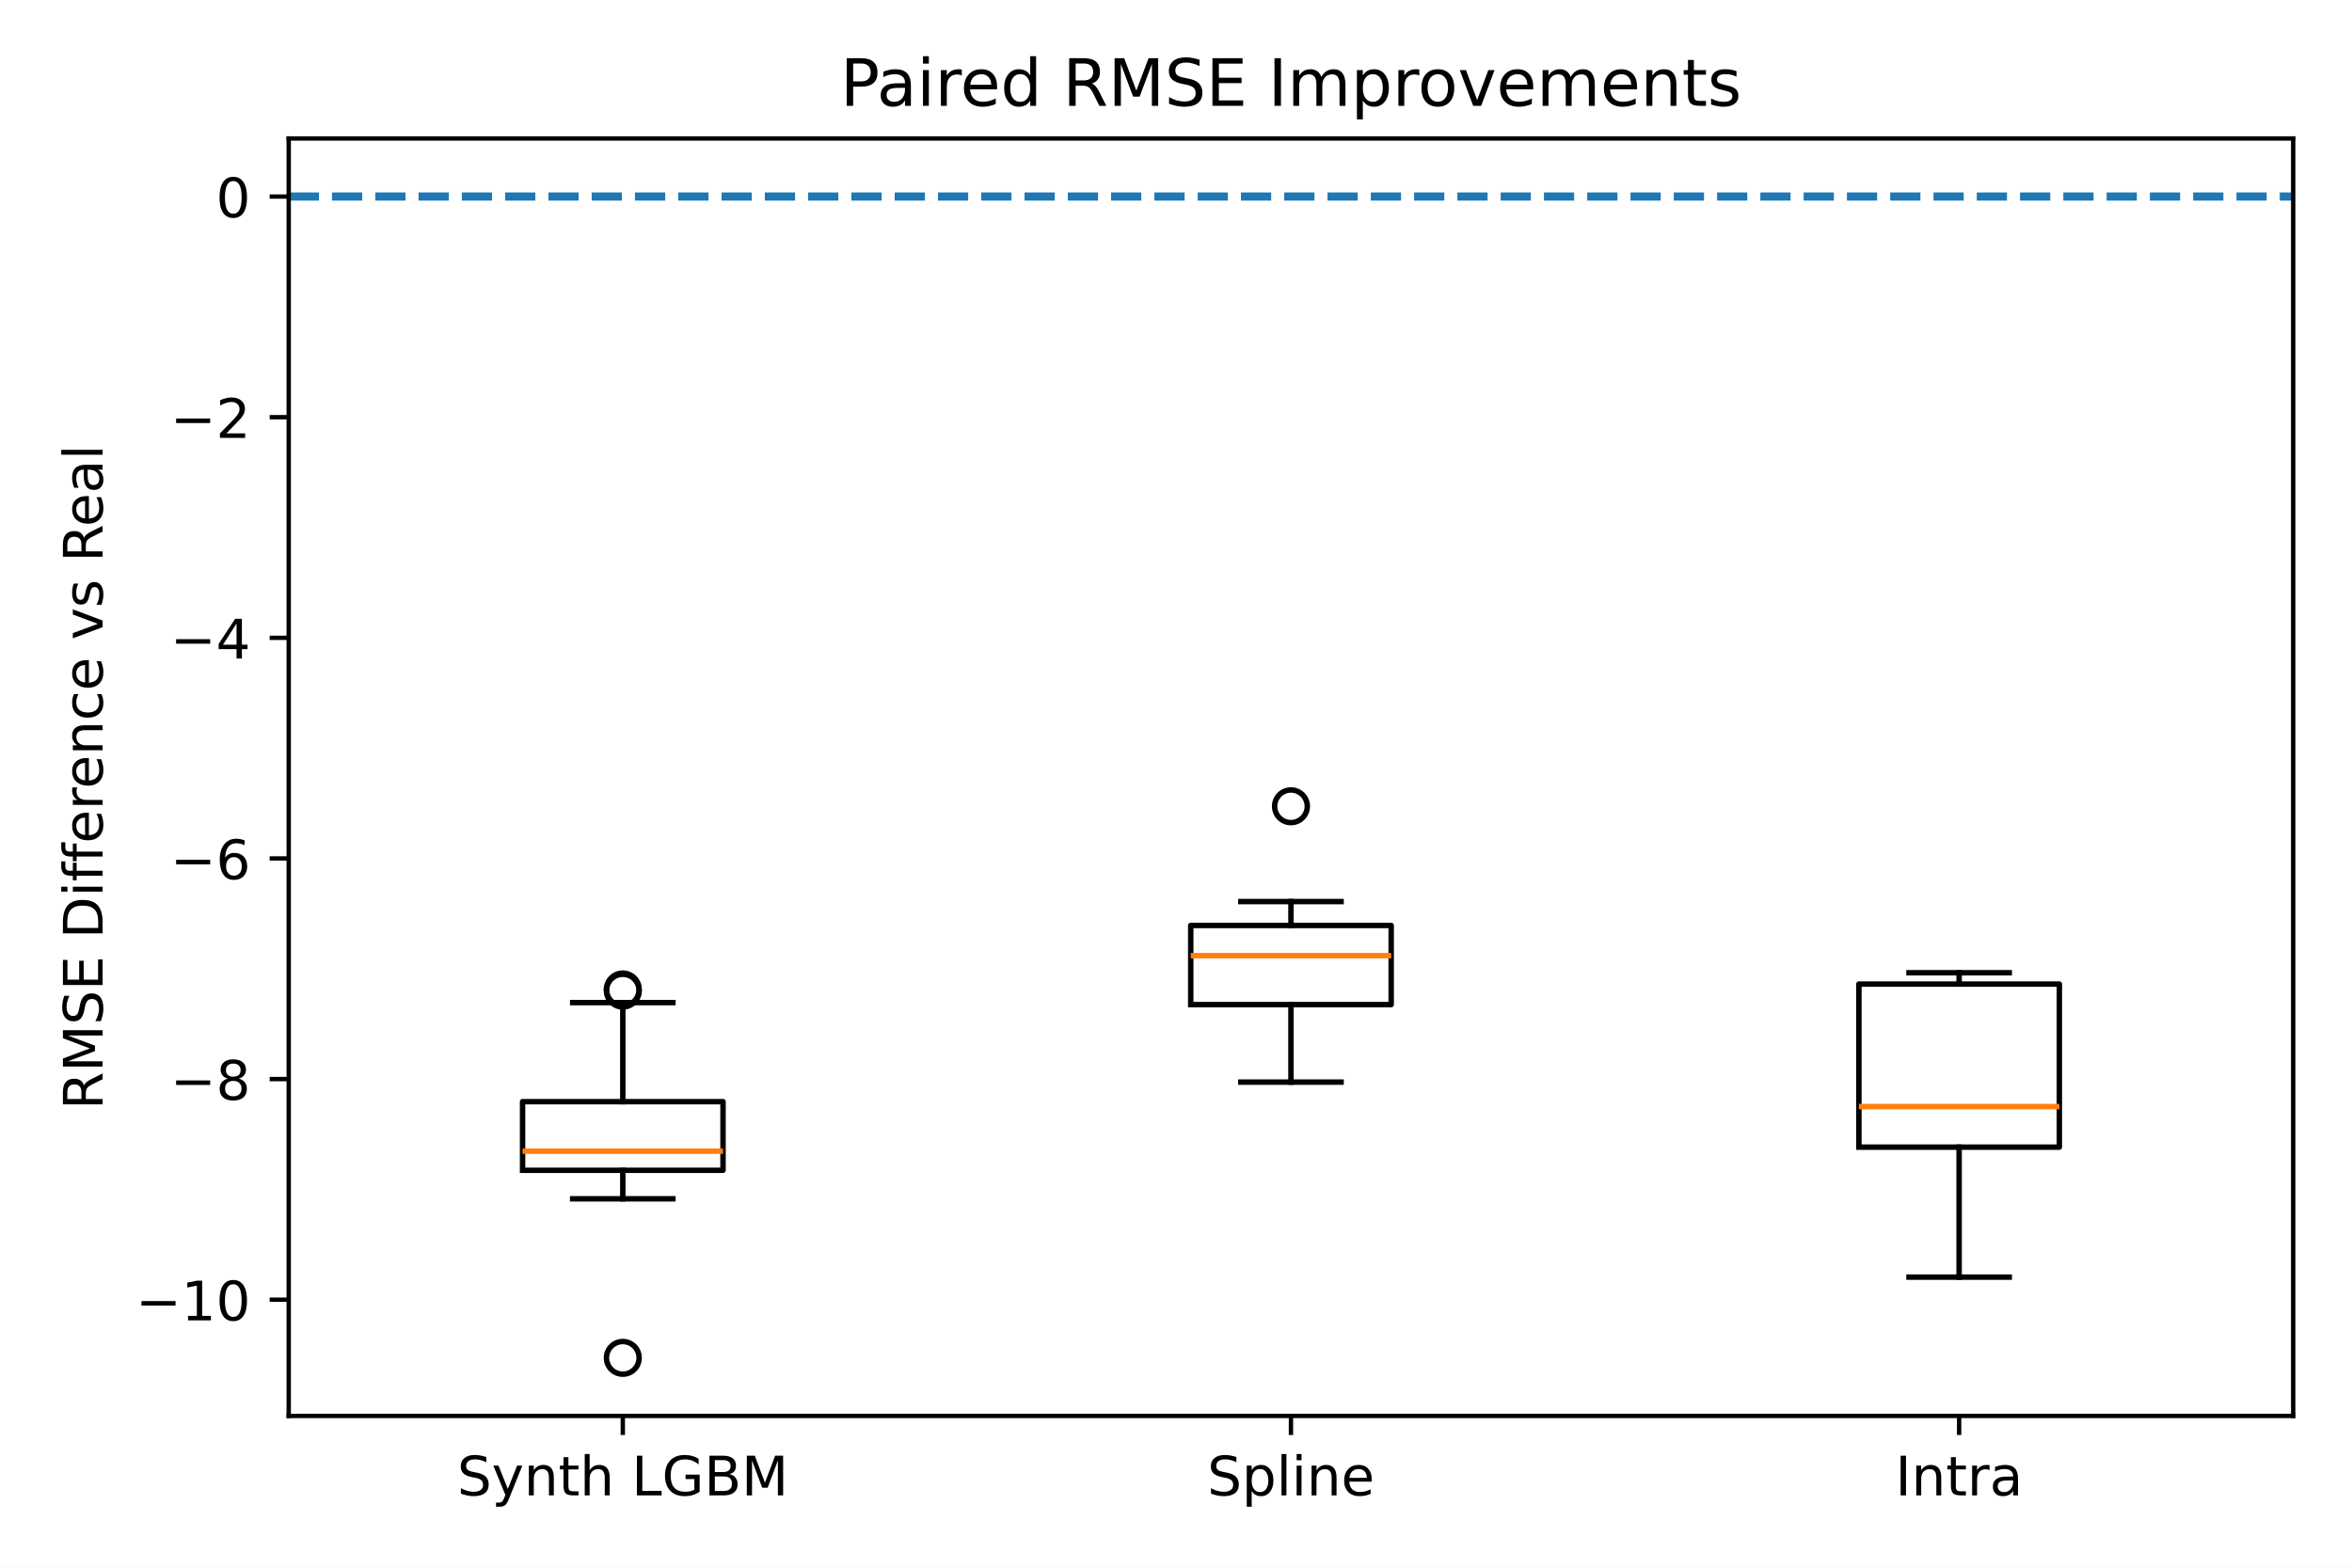
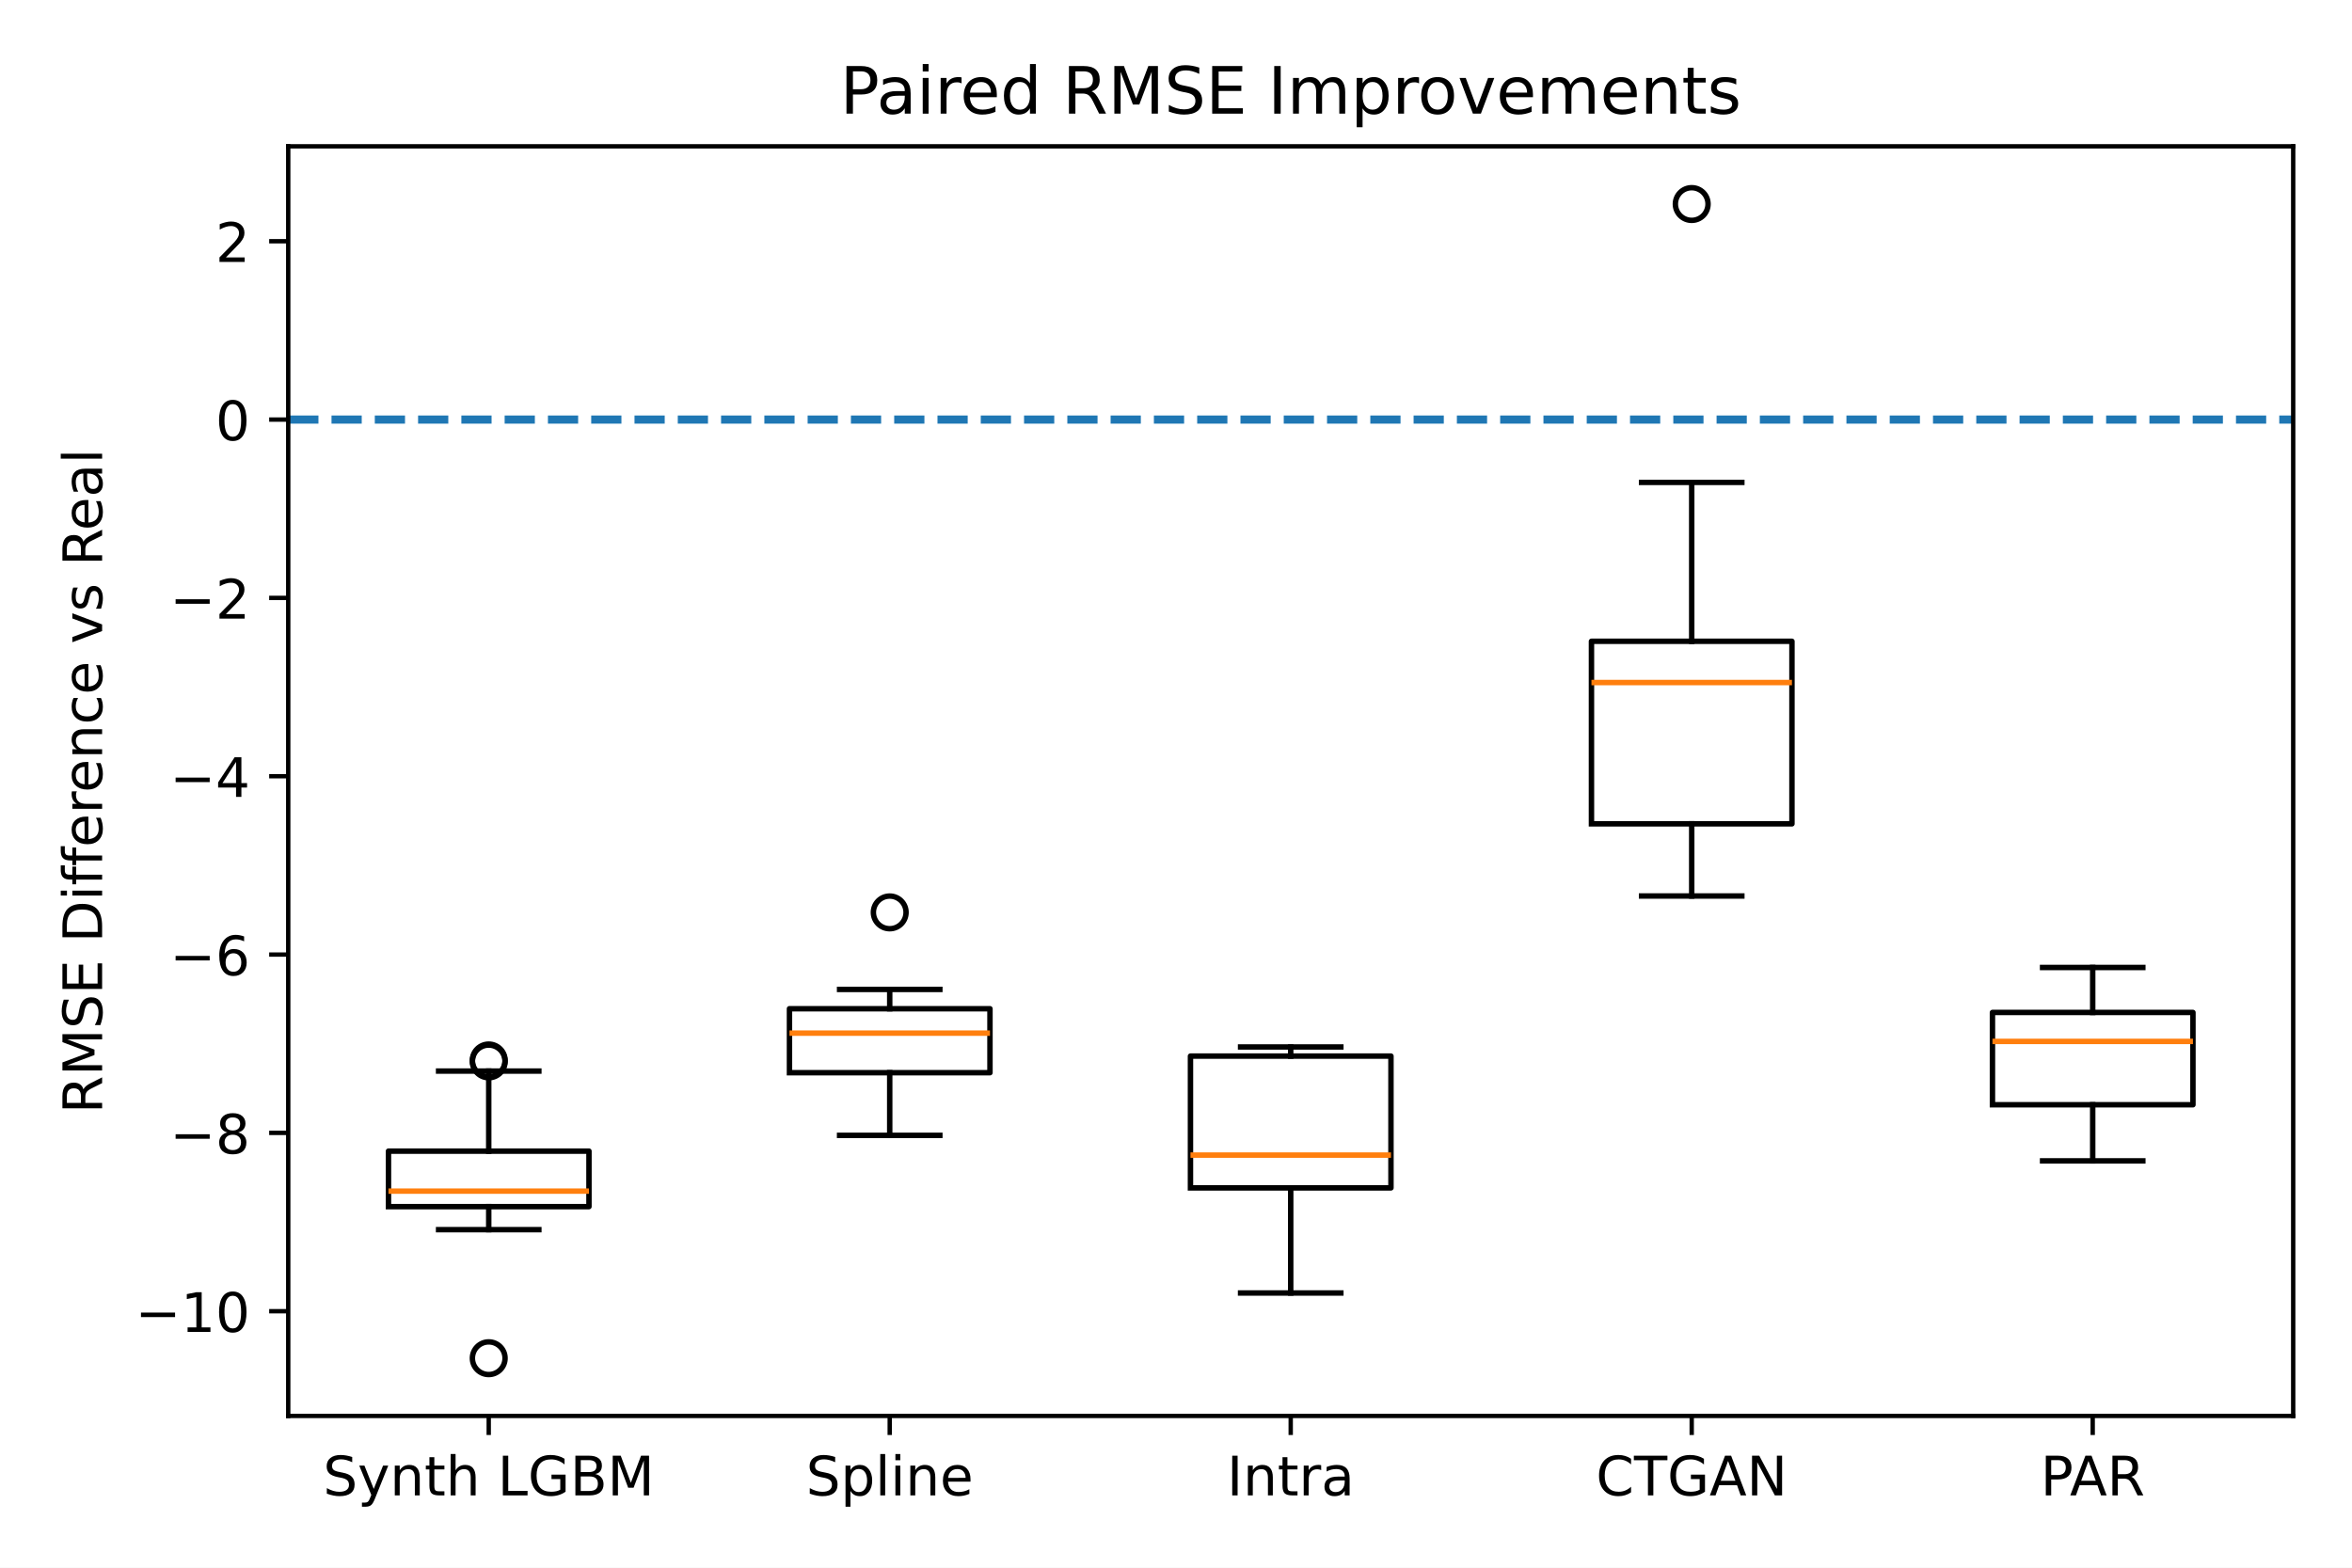
<svg xmlns="http://www.w3.org/2000/svg" xmlns:xlink="http://www.w3.org/1999/xlink" width="432pt" height="288pt" viewBox="0 0 432 288" version="1.1">
  <defs>
    <style type="text/css">*{stroke-linejoin: round; stroke-linecap: butt}</style>
  </defs>
  <g id="figure_1">
    <g id="patch_1">
      <path d="M 0 288  L 432 288  L 432 0  L 0 0  z " style="fill: #ffffff" />
    </g>
    <g id="axes_1">
      <g id="patch_2">
-         <path d="M 53.03 260.12  L 421.2 260.12  L 421.2 25.44  L 53.03 25.44  z " style="fill: #ffffff" />
+         <path d="M 52.94 260.12  L 421.2 260.12  L 421.2 26.88  L 52.94 26.88  z " style="fill: #ffffff" />
      </g>
      <g id="matplotlib.axis_1">
        <g id="xtick_1">
          <g id="line2d_1">
            <defs>
-               <path id="m2f22df4b5d" d="M 0 0  L 0 3.5  " style="stroke: #000000; stroke-width: 0.8" />
+               <path id="m3f3f4efbe4" d="M 0 0  L 0 3.5  " style="stroke: #000000; stroke-width: 0.8" />
            </defs>
            <g>
-               <use xlink:href="#m2f22df4b5d" x="114.392" y="260.12" style="stroke: #000000; stroke-width: 0.8" />
+               <use xlink:href="#m3f3f4efbe4" x="89.766" y="260.12" style="stroke: #000000; stroke-width: 0.8" />
            </g>
          </g>
          <g id="text_1">
-             <g transform="translate(83.96667 274.7184) scale(0.1 -0.1)">
+             <g transform="translate(59.341 274.7184) scale(0.1 -0.1)">
              <defs>
                <path id="DejaVuSans-53" d="M 3425 4513  L 3425 3897  Q 3066 4069 2747 4153  Q 2428 4238 2131 4238  Q 1616 4238 1336 4038  Q 1056 3838 1056 3469  Q 1056 3159 1242 3001  Q 1428 2844 1947 2747  L 2328 2669  Q 3034 2534 3370 2195  Q 3706 1856 3706 1288  Q 3706 609 3251 259  Q 2797 -91 1919 -91  Q 1588 -91 1214 -16  Q 841 59 441 206  L 441 856  Q 825 641 1194 531  Q 1563 422 1919 422  Q 2459 422 2753 634  Q 3047 847 3047 1241  Q 3047 1584 2836 1778  Q 2625 1972 2144 2069  L 1759 2144  Q 1053 2284 737 2584  Q 422 2884 422 3419  Q 422 4038 858 4394  Q 1294 4750 2059 4750  Q 2388 4750 2728 4690  Q 3069 4631 3425 4513  z " transform="scale(0.015625)" />
                <path id="DejaVuSans-79" d="M 2059 -325  Q 1816 -950 1584 -1140  Q 1353 -1331 966 -1331  L 506 -1331  L 506 -850  L 844 -850  Q 1081 -850 1212 -737  Q 1344 -625 1503 -206  L 1606 56  L 191 3500  L 800 3500  L 1894 763  L 2988 3500  L 3597 3500  L 2059 -325  z " transform="scale(0.015625)" />
                <path id="DejaVuSans-6e" d="M 3513 2113  L 3513 0  L 2938 0  L 2938 2094  Q 2938 2591 2744 2837  Q 2550 3084 2163 3084  Q 1697 3084 1428 2787  Q 1159 2491 1159 1978  L 1159 0  L 581 0  L 581 3500  L 1159 3500  L 1159 2956  Q 1366 3272 1645 3428  Q 1925 3584 2291 3584  Q 2894 3584 3203 3211  Q 3513 2838 3513 2113  z " transform="scale(0.015625)" />
                <path id="DejaVuSans-74" d="M 1172 4494  L 1172 3500  L 2356 3500  L 2356 3053  L 1172 3053  L 1172 1153  Q 1172 725 1289 603  Q 1406 481 1766 481  L 2356 481  L 2356 0  L 1766 0  Q 1100 0 847 248  Q 594 497 594 1153  L 594 3053  L 172 3053  L 172 3500  L 594 3500  L 594 4494  L 1172 4494  z " transform="scale(0.015625)" />
                <path id="DejaVuSans-68" d="M 3513 2113  L 3513 0  L 2938 0  L 2938 2094  Q 2938 2591 2744 2837  Q 2550 3084 2163 3084  Q 1697 3084 1428 2787  Q 1159 2491 1159 1978  L 1159 0  L 581 0  L 581 4863  L 1159 4863  L 1159 2956  Q 1366 3272 1645 3428  Q 1925 3584 2291 3584  Q 2894 3584 3203 3211  Q 3513 2838 3513 2113  z " transform="scale(0.015625)" />
                <path id="DejaVuSans-20" transform="scale(0.015625)" />
                <path id="DejaVuSans-4c" d="M 628 4666  L 1259 4666  L 1259 531  L 3531 531  L 3531 0  L 628 0  L 628 4666  z " transform="scale(0.015625)" />
                <path id="DejaVuSans-47" d="M 3809 666  L 3809 1919  L 2778 1919  L 2778 2438  L 4434 2438  L 4434 434  Q 4069 175 3628 42  Q 3188 -91 2688 -91  Q 1594 -91 976 548  Q 359 1188 359 2328  Q 359 3472 976 4111  Q 1594 4750 2688 4750  Q 3144 4750 3555 4637  Q 3966 4525 4313 4306  L 4313 3634  Q 3963 3931 3569 4081  Q 3175 4231 2741 4231  Q 1884 4231 1454 3753  Q 1025 3275 1025 2328  Q 1025 1384 1454 906  Q 1884 428 2741 428  Q 3075 428 3337 486  Q 3600 544 3809 666  z " transform="scale(0.015625)" />
                <path id="DejaVuSans-42" d="M 1259 2228  L 1259 519  L 2272 519  Q 2781 519 3026 730  Q 3272 941 3272 1375  Q 3272 1813 3026 2020  Q 2781 2228 2272 2228  L 1259 2228  z M 1259 4147  L 1259 2741  L 2194 2741  Q 2656 2741 2882 2914  Q 3109 3088 3109 3444  Q 3109 3797 2882 3972  Q 2656 4147 2194 4147  L 1259 4147  z M 628 4666  L 2241 4666  Q 2963 4666 3353 4366  Q 3744 4066 3744 3513  Q 3744 3084 3544 2831  Q 3344 2578 2956 2516  Q 3422 2416 3680 2098  Q 3938 1781 3938 1306  Q 3938 681 3513 340  Q 3088 0 2303 0  L 628 0  L 628 4666  z " transform="scale(0.015625)" />
                <path id="DejaVuSans-4d" d="M 628 4666  L 1569 4666  L 2759 1491  L 3956 4666  L 4897 4666  L 4897 0  L 4281 0  L 4281 4097  L 3078 897  L 2444 897  L 1241 4097  L 1241 0  L 628 0  L 628 4666  z " transform="scale(0.015625)" />
              </defs>
              <use xlink:href="#DejaVuSans-53" />
              <use xlink:href="#DejaVuSans-79" transform="translate(63.47656 0)" />
              <use xlink:href="#DejaVuSans-6e" transform="translate(122.6562 0)" />
              <use xlink:href="#DejaVuSans-74" transform="translate(186.0352 0)" />
              <use xlink:href="#DejaVuSans-68" transform="translate(225.2441 0)" />
              <use xlink:href="#DejaVuSans-20" transform="translate(288.623 0)" />
              <use xlink:href="#DejaVuSans-4c" transform="translate(320.4102 0)" />
              <use xlink:href="#DejaVuSans-47" transform="translate(376.123 0)" />
              <use xlink:href="#DejaVuSans-42" transform="translate(453.6133 0)" />
              <use xlink:href="#DejaVuSans-4d" transform="translate(522.2168 0)" />
            </g>
          </g>
        </g>
        <g id="xtick_2">
          <g id="line2d_2">
            <g>
-               <use xlink:href="#m2f22df4b5d" x="237.115" y="260.12" style="stroke: #000000; stroke-width: 0.8" />
+               <use xlink:href="#m3f3f4efbe4" x="163.418" y="260.12" style="stroke: #000000; stroke-width: 0.8" />
            </g>
          </g>
          <g id="text_2">
-             <g transform="translate(221.7431 274.7184) scale(0.1 -0.1)">
+             <g transform="translate(148.0461 274.7184) scale(0.1 -0.1)">
              <defs>
                <path id="DejaVuSans-70" d="M 1159 525  L 1159 -1331  L 581 -1331  L 581 3500  L 1159 3500  L 1159 2969  Q 1341 3281 1617 3432  Q 1894 3584 2278 3584  Q 2916 3584 3314 3078  Q 3713 2572 3713 1747  Q 3713 922 3314 415  Q 2916 -91 2278 -91  Q 1894 -91 1617 61  Q 1341 213 1159 525  z M 3116 1747  Q 3116 2381 2855 2742  Q 2594 3103 2138 3103  Q 1681 3103 1420 2742  Q 1159 2381 1159 1747  Q 1159 1113 1420 752  Q 1681 391 2138 391  Q 2594 391 2855 752  Q 3116 1113 3116 1747  z " transform="scale(0.015625)" />
                <path id="DejaVuSans-6c" d="M 603 4863  L 1178 4863  L 1178 0  L 603 0  L 603 4863  z " transform="scale(0.015625)" />
                <path id="DejaVuSans-69" d="M 603 3500  L 1178 3500  L 1178 0  L 603 0  L 603 3500  z M 603 4863  L 1178 4863  L 1178 4134  L 603 4134  L 603 4863  z " transform="scale(0.015625)" />
                <path id="DejaVuSans-65" d="M 3597 1894  L 3597 1613  L 953 1613  Q 991 1019 1311 708  Q 1631 397 2203 397  Q 2534 397 2845 478  Q 3156 559 3463 722  L 3463 178  Q 3153 47 2828 -22  Q 2503 -91 2169 -91  Q 1331 -91 842 396  Q 353 884 353 1716  Q 353 2575 817 3079  Q 1281 3584 2069 3584  Q 2775 3584 3186 3129  Q 3597 2675 3597 1894  z M 3022 2063  Q 3016 2534 2758 2815  Q 2500 3097 2075 3097  Q 1594 3097 1305 2825  Q 1016 2553 972 2059  L 3022 2063  z " transform="scale(0.015625)" />
              </defs>
              <use xlink:href="#DejaVuSans-53" />
              <use xlink:href="#DejaVuSans-70" transform="translate(63.47656 0)" />
              <use xlink:href="#DejaVuSans-6c" transform="translate(126.9531 0)" />
              <use xlink:href="#DejaVuSans-69" transform="translate(154.7363 0)" />
              <use xlink:href="#DejaVuSans-6e" transform="translate(182.5195 0)" />
              <use xlink:href="#DejaVuSans-65" transform="translate(245.8984 0)" />
            </g>
          </g>
        </g>
        <g id="xtick_3">
          <g id="line2d_3">
            <g>
-               <use xlink:href="#m2f22df4b5d" x="359.838" y="260.12" style="stroke: #000000; stroke-width: 0.8" />
+               <use xlink:href="#m3f3f4efbe4" x="237.07" y="260.12" style="stroke: #000000; stroke-width: 0.8" />
            </g>
          </g>
          <g id="text_3">
-             <g transform="translate(348.1149 274.7184) scale(0.1 -0.1)">
+             <g transform="translate(225.3466 274.7184) scale(0.1 -0.1)">
              <defs>
                <path id="DejaVuSans-49" d="M 628 4666  L 1259 4666  L 1259 0  L 628 0  L 628 4666  z " transform="scale(0.015625)" />
                <path id="DejaVuSans-72" d="M 2631 2963  Q 2534 3019 2420 3045  Q 2306 3072 2169 3072  Q 1681 3072 1420 2755  Q 1159 2438 1159 1844  L 1159 0  L 581 0  L 581 3500  L 1159 3500  L 1159 2956  Q 1341 3275 1631 3429  Q 1922 3584 2338 3584  Q 2397 3584 2469 3576  Q 2541 3569 2628 3553  L 2631 2963  z " transform="scale(0.015625)" />
                <path id="DejaVuSans-61" d="M 2194 1759  Q 1497 1759 1228 1600  Q 959 1441 959 1056  Q 959 750 1161 570  Q 1363 391 1709 391  Q 2188 391 2477 730  Q 2766 1069 2766 1631  L 2766 1759  L 2194 1759  z M 3341 1997  L 3341 0  L 2766 0  L 2766 531  Q 2569 213 2275 61  Q 1981 -91 1556 -91  Q 1019 -91 701 211  Q 384 513 384 1019  Q 384 1609 779 1909  Q 1175 2209 1959 2209  L 2766 2209  L 2766 2266  Q 2766 2663 2505 2880  Q 2244 3097 1772 3097  Q 1472 3097 1187 3025  Q 903 2953 641 2809  L 641 3341  Q 956 3463 1253 3523  Q 1550 3584 1831 3584  Q 2591 3584 2966 3190  Q 3341 2797 3341 1997  z " transform="scale(0.015625)" />
              </defs>
              <use xlink:href="#DejaVuSans-49" />
              <use xlink:href="#DejaVuSans-6e" transform="translate(29.49219 0)" />
              <use xlink:href="#DejaVuSans-74" transform="translate(92.87109 0)" />
              <use xlink:href="#DejaVuSans-72" transform="translate(132.0801 0)" />
              <use xlink:href="#DejaVuSans-61" transform="translate(173.1934 0)" />
            </g>
          </g>
        </g>
+         <g id="xtick_4">
+           <g id="line2d_4">
+             <g>
+               <use xlink:href="#m3f3f4efbe4" x="310.722" y="260.12" style="stroke: #000000; stroke-width: 0.8" />
+             </g>
+           </g>
+           <g id="text_4">
+             <g transform="translate(293.1415 274.7184) scale(0.1 -0.1)">
+               <defs>
+                 <path id="DejaVuSans-43" d="M 4122 4306  L 4122 3641  Q 3803 3938 3442 4084  Q 3081 4231 2675 4231  Q 1875 4231 1450 3742  Q 1025 3253 1025 2328  Q 1025 1406 1450 917  Q 1875 428 2675 428  Q 3081 428 3442 575  Q 3803 722 4122 1019  L 4122 359  Q 3791 134 3420 21  Q 3050 -91 2638 -91  Q 1578 -91 968 557  Q 359 1206 359 2328  Q 359 3453 968 4101  Q 1578 4750 2638 4750  Q 3056 4750 3426 4639  Q 3797 4528 4122 4306  z " transform="scale(0.015625)" />
+                 <path id="DejaVuSans-54" d="M -19 4666  L 3928 4666  L 3928 4134  L 2272 4134  L 2272 0  L 1638 0  L 1638 4134  L -19 4134  L -19 4666  z " transform="scale(0.015625)" />
+                 <path id="DejaVuSans-41" d="M 2188 4044  L 1331 1722  L 3047 1722  L 2188 4044  z M 1831 4666  L 2547 4666  L 4325 0  L 3669 0  L 3244 1197  L 1141 1197  L 716 0  L 50 0  L 1831 4666  z " transform="scale(0.015625)" />
+                 <path id="DejaVuSans-4e" d="M 628 4666  L 1478 4666  L 3547 763  L 3547 4666  L 4159 4666  L 4159 0  L 3309 0  L 1241 3903  L 1241 0  L 628 0  L 628 4666  z " transform="scale(0.015625)" />
+               </defs>
+               <use xlink:href="#DejaVuSans-43" />
+               <use xlink:href="#DejaVuSans-54" transform="translate(69.82422 0)" />
+               <use xlink:href="#DejaVuSans-47" transform="translate(130.9082 0)" />
+               <use xlink:href="#DejaVuSans-41" transform="translate(208.3984 0)" />
+               <use xlink:href="#DejaVuSans-4e" transform="translate(276.8066 0)" />
+             </g>
+           </g>
+         </g>
+         <g id="xtick_5">
+           <g id="line2d_5">
+             <g>
+               <use xlink:href="#m3f3f4efbe4" x="384.374" y="260.12" style="stroke: #000000; stroke-width: 0.8" />
+             </g>
+           </g>
+           <g id="text_5">
+             <g transform="translate(374.7834 274.7184) scale(0.1 -0.1)">
+               <defs>
+                 <path id="DejaVuSans-50" d="M 1259 4147  L 1259 2394  L 2053 2394  Q 2494 2394 2734 2622  Q 2975 2850 2975 3272  Q 2975 3691 2734 3919  Q 2494 4147 2053 4147  L 1259 4147  z M 628 4666  L 2053 4666  Q 2838 4666 3239 4311  Q 3641 3956 3641 3272  Q 3641 2581 3239 2228  Q 2838 1875 2053 1875  L 1259 1875  L 1259 0  L 628 0  L 628 4666  z " transform="scale(0.015625)" />
+                 <path id="DejaVuSans-52" d="M 2841 2188  Q 3044 2119 3236 1894  Q 3428 1669 3622 1275  L 4263 0  L 3584 0  L 2988 1197  Q 2756 1666 2539 1819  Q 2322 1972 1947 1972  L 1259 1972  L 1259 0  L 628 0  L 628 4666  L 2053 4666  Q 2853 4666 3247 4331  Q 3641 3997 3641 3322  Q 3641 2881 3436 2590  Q 3231 2300 2841 2188  z M 1259 4147  L 1259 2491  L 2053 2491  Q 2509 2491 2742 2702  Q 2975 2913 2975 3322  Q 2975 3731 2742 3939  Q 2509 4147 2053 4147  L 1259 4147  z " transform="scale(0.015625)" />
+               </defs>
+               <use xlink:href="#DejaVuSans-50" />
+               <use xlink:href="#DejaVuSans-41" transform="translate(53.92773 0)" />
+               <use xlink:href="#DejaVuSans-52" transform="translate(122.3359 0)" />
+             </g>
+           </g>
+         </g>
      </g>
      <g id="matplotlib.axis_2">
        <g id="ytick_1">
-           <g id="line2d_4">
+           <g id="line2d_6">
            <defs>
-               <path id="m2a7c231e52" d="M 0 0  L -3.5 0  " style="stroke: #000000; stroke-width: 0.8" />
+               <path id="mb1d087ff19" d="M 0 0  L -3.5 0  " style="stroke: #000000; stroke-width: 0.8" />
            </defs>
            <g>
-               <use xlink:href="#m2a7c231e52" x="53.03" y="238.77" style="stroke: #000000; stroke-width: 0.8" />
-             </g>
-           </g>
-           <g id="text_4">
-             <g transform="translate(24.92531 242.5696) scale(0.1 -0.1)">
+               <use xlink:href="#mb1d087ff19" x="52.94" y="240.884" style="stroke: #000000; stroke-width: 0.8" />
+             </g>
+           </g>
+           <g id="text_6">
+             <g transform="translate(24.83531 244.6833) scale(0.1 -0.1)">
              <defs>
                <path id="DejaVuSans-2212" d="M 678 2272  L 4684 2272  L 4684 1741  L 678 1741  L 678 2272  z " transform="scale(0.015625)" />
                <path id="DejaVuSans-31" d="M 794 531  L 1825 531  L 1825 4091  L 703 3866  L 703 4441  L 1819 4666  L 2450 4666  L 2450 531  L 3481 531  L 3481 0  L 794 0  L 794 531  z " transform="scale(0.015625)" />
                <path id="DejaVuSans-30" d="M 2034 4250  Q 1547 4250 1301 3770  Q 1056 3291 1056 2328  Q 1056 1369 1301 889  Q 1547 409 2034 409  Q 2525 409 2770 889  Q 3016 1369 3016 2328  Q 3016 3291 2770 3770  Q 2525 4250 2034 4250  z M 2034 4750  Q 2819 4750 3233 4129  Q 3647 3509 3647 2328  Q 3647 1150 3233 529  Q 2819 -91 2034 -91  Q 1250 -91 836 529  Q 422 1150 422 2328  Q 422 3509 836 4129  Q 1250 4750 2034 4750  z " transform="scale(0.015625)" />
              </defs>
              <use xlink:href="#DejaVuSans-2212" />
              <use xlink:href="#DejaVuSans-31" transform="translate(83.78906 0)" />
              <use xlink:href="#DejaVuSans-30" transform="translate(147.4121 0)" />
            </g>
          </g>
        </g>
        <g id="ytick_2">
-           <g id="line2d_5">
-             <g>
-               <use xlink:href="#m2a7c231e52" x="53.03" y="198.238" style="stroke: #000000; stroke-width: 0.8" />
-             </g>
-           </g>
-           <g id="text_5">
-             <g transform="translate(31.28781 202.037) scale(0.1 -0.1)">
+           <g id="line2d_7">
+             <g>
+               <use xlink:href="#mb1d087ff19" x="52.94" y="208.123" style="stroke: #000000; stroke-width: 0.8" />
+             </g>
+           </g>
+           <g id="text_7">
+             <g transform="translate(31.19781 211.9225) scale(0.1 -0.1)">
              <defs>
                <path id="DejaVuSans-38" d="M 2034 2216  Q 1584 2216 1326 1975  Q 1069 1734 1069 1313  Q 1069 891 1326 650  Q 1584 409 2034 409  Q 2484 409 2743 651  Q 3003 894 3003 1313  Q 3003 1734 2745 1975  Q 2488 2216 2034 2216  z M 1403 2484  Q 997 2584 770 2862  Q 544 3141 544 3541  Q 544 4100 942 4425  Q 1341 4750 2034 4750  Q 2731 4750 3128 4425  Q 3525 4100 3525 3541  Q 3525 3141 3298 2862  Q 3072 2584 2669 2484  Q 3125 2378 3379 2068  Q 3634 1759 3634 1313  Q 3634 634 3220 271  Q 2806 -91 2034 -91  Q 1263 -91 848 271  Q 434 634 434 1313  Q 434 1759 690 2068  Q 947 2378 1403 2484  z M 1172 3481  Q 1172 3119 1398 2916  Q 1625 2713 2034 2713  Q 2441 2713 2670 2916  Q 2900 3119 2900 3481  Q 2900 3844 2670 4047  Q 2441 4250 2034 4250  Q 1625 4250 1398 4047  Q 1172 3844 1172 3481  z " transform="scale(0.015625)" />
              </defs>
              <use xlink:href="#DejaVuSans-2212" />
              <use xlink:href="#DejaVuSans-38" transform="translate(83.78906 0)" />
            </g>
          </g>
        </g>
        <g id="ytick_3">
-           <g id="line2d_6">
-             <g>
-               <use xlink:href="#m2a7c231e52" x="53.03" y="157.705" style="stroke: #000000; stroke-width: 0.8" />
-             </g>
-           </g>
-           <g id="text_6">
-             <g transform="translate(31.28781 161.5044) scale(0.1 -0.1)">
+           <g id="line2d_8">
+             <g>
+               <use xlink:href="#mb1d087ff19" x="52.94" y="175.362" style="stroke: #000000; stroke-width: 0.8" />
+             </g>
+           </g>
+           <g id="text_8">
+             <g transform="translate(31.19781 179.1616) scale(0.1 -0.1)">
              <defs>
                <path id="DejaVuSans-36" d="M 2113 2584  Q 1688 2584 1439 2293  Q 1191 2003 1191 1497  Q 1191 994 1439 701  Q 1688 409 2113 409  Q 2538 409 2786 701  Q 3034 994 3034 1497  Q 3034 2003 2786 2293  Q 2538 2584 2113 2584  z M 3366 4563  L 3366 3988  Q 3128 4100 2886 4159  Q 2644 4219 2406 4219  Q 1781 4219 1451 3797  Q 1122 3375 1075 2522  Q 1259 2794 1537 2939  Q 1816 3084 2150 3084  Q 2853 3084 3261 2657  Q 3669 2231 3669 1497  Q 3669 778 3244 343  Q 2819 -91 2113 -91  Q 1303 -91 875 529  Q 447 1150 447 2328  Q 447 3434 972 4092  Q 1497 4750 2381 4750  Q 2619 4750 2861 4703  Q 3103 4656 3366 4563  z " transform="scale(0.015625)" />
              </defs>
              <use xlink:href="#DejaVuSans-2212" />
              <use xlink:href="#DejaVuSans-36" transform="translate(83.78906 0)" />
            </g>
          </g>
        </g>
        <g id="ytick_4">
-           <g id="line2d_7">
-             <g>
-               <use xlink:href="#m2a7c231e52" x="53.03" y="117.173" style="stroke: #000000; stroke-width: 0.8" />
-             </g>
-           </g>
-           <g id="text_7">
-             <g transform="translate(31.28781 120.9717) scale(0.1 -0.1)">
+           <g id="line2d_9">
+             <g>
+               <use xlink:href="#mb1d087ff19" x="52.94" y="142.602" style="stroke: #000000; stroke-width: 0.8" />
+             </g>
+           </g>
+           <g id="text_9">
+             <g transform="translate(31.19781 146.4007) scale(0.1 -0.1)">
              <defs>
                <path id="DejaVuSans-34" d="M 2419 4116  L 825 1625  L 2419 1625  L 2419 4116  z M 2253 4666  L 3047 4666  L 3047 1625  L 3713 1625  L 3713 1100  L 3047 1100  L 3047 0  L 2419 0  L 2419 1100  L 313 1100  L 313 1709  L 2253 4666  z " transform="scale(0.015625)" />
              </defs>
              <use xlink:href="#DejaVuSans-2212" />
              <use xlink:href="#DejaVuSans-34" transform="translate(83.78906 0)" />
            </g>
          </g>
        </g>
        <g id="ytick_5">
-           <g id="line2d_8">
-             <g>
-               <use xlink:href="#m2a7c231e52" x="53.03" y="76.64" style="stroke: #000000; stroke-width: 0.8" />
-             </g>
-           </g>
-           <g id="text_8">
-             <g transform="translate(31.28781 80.43912) scale(0.1 -0.1)">
+           <g id="line2d_10">
+             <g>
+               <use xlink:href="#mb1d087ff19" x="52.94" y="109.841" style="stroke: #000000; stroke-width: 0.8" />
+             </g>
+           </g>
+           <g id="text_10">
+             <g transform="translate(31.19781 113.6399) scale(0.1 -0.1)">
              <defs>
                <path id="DejaVuSans-32" d="M 1228 531  L 3431 531  L 3431 0  L 469 0  L 469 531  Q 828 903 1448 1529  Q 2069 2156 2228 2338  Q 2531 2678 2651 2914  Q 2772 3150 2772 3378  Q 2772 3750 2511 3984  Q 2250 4219 1831 4219  Q 1534 4219 1204 4116  Q 875 4013 500 3803  L 500 4441  Q 881 4594 1212 4672  Q 1544 4750 1819 4750  Q 2544 4750 2975 4387  Q 3406 4025 3406 3419  Q 3406 3131 3298 2873  Q 3191 2616 2906 2266  Q 2828 2175 2409 1742  Q 1991 1309 1228 531  z " transform="scale(0.015625)" />
              </defs>
              <use xlink:href="#DejaVuSans-2212" />
              <use xlink:href="#DejaVuSans-32" transform="translate(83.78906 0)" />
            </g>
          </g>
        </g>
        <g id="ytick_6">
-           <g id="line2d_9">
-             <g>
-               <use xlink:href="#m2a7c231e52" x="53.03" y="36.107" style="stroke: #000000; stroke-width: 0.8" />
-             </g>
-           </g>
-           <g id="text_9">
-             <g transform="translate(39.6675 39.90649) scale(0.1 -0.1)">
+           <g id="line2d_11">
+             <g>
+               <use xlink:href="#mb1d087ff19" x="52.94" y="77.08" style="stroke: #000000; stroke-width: 0.8" />
+             </g>
+           </g>
+           <g id="text_11">
+             <g transform="translate(39.5775 80.87903) scale(0.1 -0.1)">
              <use xlink:href="#DejaVuSans-30" />
            </g>
          </g>
        </g>
-         <g id="text_10">
-           <g transform="translate(18.84562 203.862) rotate(-90) scale(0.1 -0.1)">
+         <g id="ytick_7">
+           <g id="line2d_12">
+             <g>
+               <use xlink:href="#mb1d087ff19" x="52.94" y="44.319" style="stroke: #000000; stroke-width: 0.8" />
+             </g>
+           </g>
+           <g id="text_12">
+             <g transform="translate(39.5775 48.11817) scale(0.1 -0.1)">
+               <use xlink:href="#DejaVuSans-32" />
+             </g>
+           </g>
+         </g>
+         <g id="text_13">
+           <g transform="translate(18.75562 204.582) rotate(-90) scale(0.1 -0.1)">
            <defs>
-               <path id="DejaVuSans-52" d="M 2841 2188  Q 3044 2119 3236 1894  Q 3428 1669 3622 1275  L 4263 0  L 3584 0  L 2988 1197  Q 2756 1666 2539 1819  Q 2322 1972 1947 1972  L 1259 1972  L 1259 0  L 628 0  L 628 4666  L 2053 4666  Q 2853 4666 3247 4331  Q 3641 3997 3641 3322  Q 3641 2881 3436 2590  Q 3231 2300 2841 2188  z M 1259 4147  L 1259 2491  L 2053 2491  Q 2509 2491 2742 2702  Q 2975 2913 2975 3322  Q 2975 3731 2742 3939  Q 2509 4147 2053 4147  L 1259 4147  z " transform="scale(0.015625)" />
              <path id="DejaVuSans-45" d="M 628 4666  L 3578 4666  L 3578 4134  L 1259 4134  L 1259 2753  L 3481 2753  L 3481 2222  L 1259 2222  L 1259 531  L 3634 531  L 3634 0  L 628 0  L 628 4666  z " transform="scale(0.015625)" />
              <path id="DejaVuSans-44" d="M 1259 4147  L 1259 519  L 2022 519  Q 2988 519 3436 956  Q 3884 1394 3884 2338  Q 3884 3275 3436 3711  Q 2988 4147 2022 4147  L 1259 4147  z M 628 4666  L 1925 4666  Q 3281 4666 3915 4102  Q 4550 3538 4550 2338  Q 4550 1131 3912 565  Q 3275 0 1925 0  L 628 0  L 628 4666  z " transform="scale(0.015625)" />
              <path id="DejaVuSans-66" d="M 2375 4863  L 2375 4384  L 1825 4384  Q 1516 4384 1395 4259  Q 1275 4134 1275 3809  L 1275 3500  L 2222 3500  L 2222 3053  L 1275 3053  L 1275 0  L 697 0  L 697 3053  L 147 3053  L 147 3500  L 697 3500  L 697 3744  Q 697 4328 969 4595  Q 1241 4863 1831 4863  L 2375 4863  z " transform="scale(0.015625)" />
              <path id="DejaVuSans-63" d="M 3122 3366  L 3122 2828  Q 2878 2963 2633 3030  Q 2388 3097 2138 3097  Q 1578 3097 1268 2742  Q 959 2388 959 1747  Q 959 1106 1268 751  Q 1578 397 2138 397  Q 2388 397 2633 464  Q 2878 531 3122 666  L 3122 134  Q 2881 22 2623 -34  Q 2366 -91 2075 -91  Q 1284 -91 818 406  Q 353 903 353 1747  Q 353 2603 823 3093  Q 1294 3584 2113 3584  Q 2378 3584 2631 3529  Q 2884 3475 3122 3366  z " transform="scale(0.015625)" />
              <path id="DejaVuSans-76" d="M 191 3500  L 800 3500  L 1894 563  L 2988 3500  L 3597 3500  L 2284 0  L 1503 0  L 191 3500  z " transform="scale(0.015625)" />
              <path id="DejaVuSans-73" d="M 2834 3397  L 2834 2853  Q 2591 2978 2328 3040  Q 2066 3103 1784 3103  Q 1356 3103 1142 2972  Q 928 2841 928 2578  Q 928 2378 1081 2264  Q 1234 2150 1697 2047  L 1894 2003  Q 2506 1872 2764 1633  Q 3022 1394 3022 966  Q 3022 478 2636 193  Q 2250 -91 1575 -91  Q 1294 -91 989 -36  Q 684 19 347 128  L 347 722  Q 666 556 975 473  Q 1284 391 1588 391  Q 1994 391 2212 530  Q 2431 669 2431 922  Q 2431 1156 2273 1281  Q 2116 1406 1581 1522  L 1381 1569  Q 847 1681 609 1914  Q 372 2147 372 2553  Q 372 3047 722 3315  Q 1072 3584 1716 3584  Q 2034 3584 2315 3537  Q 2597 3491 2834 3397  z " transform="scale(0.015625)" />
            </defs>
            <use xlink:href="#DejaVuSans-52" />
            <use xlink:href="#DejaVuSans-4d" transform="translate(69.48242 0)" />
            <use xlink:href="#DejaVuSans-53" transform="translate(155.7617 0)" />
            <use xlink:href="#DejaVuSans-45" transform="translate(219.2383 0)" />
            <use xlink:href="#DejaVuSans-20" transform="translate(282.4219 0)" />
            <use xlink:href="#DejaVuSans-44" transform="translate(314.209 0)" />
            <use xlink:href="#DejaVuSans-69" transform="translate(391.2109 0)" />
            <use xlink:href="#DejaVuSans-66" transform="translate(418.9941 0)" />
            <use xlink:href="#DejaVuSans-66" transform="translate(454.1992 0)" />
            <use xlink:href="#DejaVuSans-65" transform="translate(489.4043 0)" />
            <use xlink:href="#DejaVuSans-72" transform="translate(550.9277 0)" />
            <use xlink:href="#DejaVuSans-65" transform="translate(589.791 0)" />
            <use xlink:href="#DejaVuSans-6e" transform="translate(651.3145 0)" />
            <use xlink:href="#DejaVuSans-63" transform="translate(714.6934 0)" />
            <use xlink:href="#DejaVuSans-65" transform="translate(769.6738 0)" />
            <use xlink:href="#DejaVuSans-20" transform="translate(831.1973 0)" />
            <use xlink:href="#DejaVuSans-76" transform="translate(862.9844 0)" />
            <use xlink:href="#DejaVuSans-73" transform="translate(922.1641 0)" />
            <use xlink:href="#DejaVuSans-20" transform="translate(974.2637 0)" />
            <use xlink:href="#DejaVuSans-52" transform="translate(1006.051 0)" />
            <use xlink:href="#DejaVuSans-65" transform="translate(1071.033 0)" />
            <use xlink:href="#DejaVuSans-61" transform="translate(1132.557 0)" />
            <use xlink:href="#DejaVuSans-6c" transform="translate(1193.836 0)" />
          </g>
        </g>
      </g>
-       <g id="line2d_10">
-         <path d="M 95.983 214.998  L 132.8 214.998  L 132.8 202.385  L 95.983 202.385  L 95.983 214.998  " clip-path="url(#pab49ba40a3)" style="fill: none; stroke: #000000; stroke-linecap: square" />
-       </g>
-       <g id="line2d_11">
-         <path d="M 114.392 214.998  L 114.392 220.237  " clip-path="url(#pab49ba40a3)" style="fill: none; stroke: #000000; stroke-linecap: square" />
-       </g>
-       <g id="line2d_12">
-         <path d="M 114.392 202.385  L 114.392 184.19  " clip-path="url(#pab49ba40a3)" style="fill: none; stroke: #000000; stroke-linecap: square" />
-       </g>
      <g id="line2d_13">
-         <path d="M 105.187 220.237  L 123.596 220.237  " clip-path="url(#pab49ba40a3)" style="fill: none; stroke: #000000; stroke-linecap: square" />
+         <path d="M 71.353 221.669  L 108.179 221.669  L 108.179 211.475  L 71.353 211.475  L 71.353 221.669  " clip-path="url(#p4546c073f8)" style="fill: none; stroke: #000000; stroke-linecap: square" />
      </g>
      <g id="line2d_14">
-         <path d="M 105.187 184.19  L 123.596 184.19  " clip-path="url(#pab49ba40a3)" style="fill: none; stroke: #000000; stroke-linecap: square" />
+         <path d="M 89.766 221.669  L 89.766 225.905  " clip-path="url(#p4546c073f8)" style="fill: none; stroke: #000000; stroke-linecap: square" />
      </g>
      <g id="line2d_15">
+         <path d="M 89.766 211.475  L 89.766 196.769  " clip-path="url(#p4546c073f8)" style="fill: none; stroke: #000000; stroke-linecap: square" />
+       </g>
+       <g id="line2d_16">
+         <path d="M 80.559 225.905  L 98.972 225.905  " clip-path="url(#p4546c073f8)" style="fill: none; stroke: #000000; stroke-linecap: square" />
+       </g>
+       <g id="line2d_17">
+         <path d="M 80.559 196.769  L 98.972 196.769  " clip-path="url(#p4546c073f8)" style="fill: none; stroke: #000000; stroke-linecap: square" />
+       </g>
+       <g id="line2d_18">
        <defs>
-           <path id="m1d40956211" d="M 0 3  C 0.796 3 1.559 2.684 2.121 2.121  C 2.684 1.559 3 0.796 3 0  C 3 -0.796 2.684 -1.559 2.121 -2.121  C 1.559 -2.684 0.796 -3 0 -3  C -0.796 -3 -1.559 -2.684 -2.121 -2.121  C -2.684 -1.559 -3 -0.796 -3 0  C -3 0.796 -2.684 1.559 -2.121 2.121  C -1.559 2.684 -0.796 3 0 3  z " style="stroke: #000000" />
+           <path id="m1cce541d9f" d="M 0 3  C 0.796 3 1.559 2.684 2.121 2.121  C 2.684 1.559 3 0.796 3 0  C 3 -0.796 2.684 -1.559 2.121 -2.121  C 1.559 -2.684 0.796 -3 0 -3  C -0.796 -3 -1.559 -2.684 -2.121 -2.121  C -2.684 -1.559 -3 -0.796 -3 0  C -3 0.796 -2.684 1.559 -2.121 2.121  C -1.559 2.684 -0.796 3 0 3  z " style="stroke: #000000" />
        </defs>
-         <g clip-path="url(#pab49ba40a3)">
-           <use xlink:href="#m1d40956211" x="114.392" y="249.453" style="fill-opacity: 0; stroke: #000000" />
-           <use xlink:href="#m1d40956211" x="114.392" y="181.992" style="fill-opacity: 0; stroke: #000000" />
-           <use xlink:href="#m1d40956211" x="114.392" y="181.769" style="fill-opacity: 0; stroke: #000000" />
-         </g>
-       </g>
-       <g id="line2d_16">
-         <path d="M 218.707 184.558  L 255.524 184.558  L 255.524 170.015  L 218.707 170.015  L 218.707 184.558  " clip-path="url(#pab49ba40a3)" style="fill: none; stroke: #000000; stroke-linecap: square" />
-       </g>
-       <g id="line2d_17">
-         <path d="M 237.115 184.558  L 237.115 198.795  " clip-path="url(#pab49ba40a3)" style="fill: none; stroke: #000000; stroke-linecap: square" />
-       </g>
-       <g id="line2d_18">
-         <path d="M 237.115 170.015  L 237.115 165.631  " clip-path="url(#pab49ba40a3)" style="fill: none; stroke: #000000; stroke-linecap: square" />
+         <g clip-path="url(#p4546c073f8)">
+           <use xlink:href="#m1cce541d9f" x="89.766" y="249.518" style="fill-opacity: 0; stroke: #000000" />
+           <use xlink:href="#m1cce541d9f" x="89.766" y="194.993" style="fill-opacity: 0; stroke: #000000" />
+           <use xlink:href="#m1cce541d9f" x="89.766" y="194.812" style="fill-opacity: 0; stroke: #000000" />
+         </g>
      </g>
      <g id="line2d_19">
-         <path d="M 227.911 198.795  L 246.319 198.795  " clip-path="url(#pab49ba40a3)" style="fill: none; stroke: #000000; stroke-linecap: square" />
+         <path d="M 145.005 197.066  L 181.831 197.066  L 181.831 185.312  L 145.005 185.312  L 145.005 197.066  " clip-path="url(#p4546c073f8)" style="fill: none; stroke: #000000; stroke-linecap: square" />
      </g>
      <g id="line2d_20">
-         <path d="M 227.911 165.631  L 246.319 165.631  " clip-path="url(#pab49ba40a3)" style="fill: none; stroke: #000000; stroke-linecap: square" />
+         <path d="M 163.418 197.066  L 163.418 208.574  " clip-path="url(#p4546c073f8)" style="fill: none; stroke: #000000; stroke-linecap: square" />
      </g>
      <g id="line2d_21">
-         <g clip-path="url(#pab49ba40a3)">
-           <use xlink:href="#m1d40956211" x="237.115" y="148.122" style="fill-opacity: 0; stroke: #000000" />
-         </g>
+         <path d="M 163.418 185.312  L 163.418 181.769  " clip-path="url(#p4546c073f8)" style="fill: none; stroke: #000000; stroke-linecap: square" />
      </g>
      <g id="line2d_22">
-         <path d="M 341.43 210.737  L 378.247 210.737  L 378.247 180.784  L 341.43 180.784  L 341.43 210.737  " clip-path="url(#pab49ba40a3)" style="fill: none; stroke: #000000; stroke-linecap: square" />
+         <path d="M 154.212 208.574  L 172.625 208.574  " clip-path="url(#p4546c073f8)" style="fill: none; stroke: #000000; stroke-linecap: square" />
      </g>
      <g id="line2d_23">
-         <path d="M 359.838 210.737  L 359.838 234.625  " clip-path="url(#pab49ba40a3)" style="fill: none; stroke: #000000; stroke-linecap: square" />
+         <path d="M 154.212 181.769  L 172.625 181.769  " clip-path="url(#p4546c073f8)" style="fill: none; stroke: #000000; stroke-linecap: square" />
      </g>
      <g id="line2d_24">
-         <path d="M 359.838 180.784  L 359.838 178.706  " clip-path="url(#pab49ba40a3)" style="fill: none; stroke: #000000; stroke-linecap: square" />
+         <g clip-path="url(#p4546c073f8)">
+           <use xlink:href="#m1cce541d9f" x="163.418" y="167.616" style="fill-opacity: 0; stroke: #000000" />
+         </g>
      </g>
      <g id="line2d_25">
-         <path d="M 350.634 234.625  L 369.043 234.625  " clip-path="url(#pab49ba40a3)" style="fill: none; stroke: #000000; stroke-linecap: square" />
+         <path d="M 218.657 218.225  L 255.483 218.225  L 255.483 194.016  L 218.657 194.016  L 218.657 218.225  " clip-path="url(#p4546c073f8)" style="fill: none; stroke: #000000; stroke-linecap: square" />
      </g>
      <g id="line2d_26">
-         <path d="M 350.634 178.706  L 369.043 178.706  " clip-path="url(#pab49ba40a3)" style="fill: none; stroke: #000000; stroke-linecap: square" />
-       </g>
-       <g id="line2d_27" />
+         <path d="M 237.07 218.225  L 237.07 237.533  " clip-path="url(#p4546c073f8)" style="fill: none; stroke: #000000; stroke-linecap: square" />
+       </g>
+       <g id="line2d_27">
+         <path d="M 237.07 194.016  L 237.07 192.337  " clip-path="url(#p4546c073f8)" style="fill: none; stroke: #000000; stroke-linecap: square" />
+       </g>
      <g id="line2d_28">
-         <path d="M 53.03 36.107  L 421.2 36.107  " clip-path="url(#pab49ba40a3)" style="fill: none; stroke-dasharray: 5.55,2.4; stroke-dashoffset: 0; stroke: #1f77b4; stroke-width: 1.5" />
+         <path d="M 227.863 237.533  L 246.276 237.533  " clip-path="url(#p4546c073f8)" style="fill: none; stroke: #000000; stroke-linecap: square" />
      </g>
      <g id="line2d_29">
-         <path d="M 95.983 211.476  L 132.8 211.476  " clip-path="url(#pab49ba40a3)" style="fill: none; stroke: #ff7f0e" />
-       </g>
-       <g id="line2d_30">
-         <path d="M 218.707 175.56  L 255.524 175.56  " clip-path="url(#pab49ba40a3)" style="fill: none; stroke: #ff7f0e" />
-       </g>
+         <path d="M 227.863 192.337  L 246.276 192.337  " clip-path="url(#p4546c073f8)" style="fill: none; stroke: #000000; stroke-linecap: square" />
+       </g>
+       <g id="line2d_30" />
      <g id="line2d_31">
-         <path d="M 341.43 203.284  L 378.247 203.284  " clip-path="url(#pab49ba40a3)" style="fill: none; stroke: #ff7f0e" />
+         <path d="M 292.309 151.345  L 329.135 151.345  L 329.135 117.813  L 292.309 117.813  L 292.309 151.345  " clip-path="url(#p4546c073f8)" style="fill: none; stroke: #000000; stroke-linecap: square" />
+       </g>
+       <g id="line2d_32">
+         <path d="M 310.722 151.345  L 310.722 164.607  " clip-path="url(#p4546c073f8)" style="fill: none; stroke: #000000; stroke-linecap: square" />
+       </g>
+       <g id="line2d_33">
+         <path d="M 310.722 117.813  L 310.722 88.624  " clip-path="url(#p4546c073f8)" style="fill: none; stroke: #000000; stroke-linecap: square" />
+       </g>
+       <g id="line2d_34">
+         <path d="M 301.515 164.607  L 319.928 164.607  " clip-path="url(#p4546c073f8)" style="fill: none; stroke: #000000; stroke-linecap: square" />
+       </g>
+       <g id="line2d_35">
+         <path d="M 301.515 88.624  L 319.928 88.624  " clip-path="url(#p4546c073f8)" style="fill: none; stroke: #000000; stroke-linecap: square" />
+       </g>
+       <g id="line2d_36">
+         <g clip-path="url(#p4546c073f8)">
+           <use xlink:href="#m1cce541d9f" x="310.722" y="37.482" style="fill-opacity: 0; stroke: #000000" />
+         </g>
+       </g>
+       <g id="line2d_37">
+         <path d="M 365.961 202.955  L 402.787 202.955  L 402.787 185.999  L 365.961 185.999  L 365.961 202.955  " clip-path="url(#p4546c073f8)" style="fill: none; stroke: #000000; stroke-linecap: square" />
+       </g>
+       <g id="line2d_38">
+         <path d="M 384.374 202.955  L 384.374 213.262  " clip-path="url(#p4546c073f8)" style="fill: none; stroke: #000000; stroke-linecap: square" />
+       </g>
+       <g id="line2d_39">
+         <path d="M 384.374 185.999  L 384.374 177.74  " clip-path="url(#p4546c073f8)" style="fill: none; stroke: #000000; stroke-linecap: square" />
+       </g>
+       <g id="line2d_40">
+         <path d="M 375.168 213.262  L 393.58 213.262  " clip-path="url(#p4546c073f8)" style="fill: none; stroke: #000000; stroke-linecap: square" />
+       </g>
+       <g id="line2d_41">
+         <path d="M 375.168 177.74  L 393.58 177.74  " clip-path="url(#p4546c073f8)" style="fill: none; stroke: #000000; stroke-linecap: square" />
+       </g>
+       <g id="line2d_42" />
+       <g id="line2d_43">
+         <path d="M 52.94 77.08  L 421.2 77.08  " clip-path="url(#p4546c073f8)" style="fill: none; stroke-dasharray: 5.55,2.4; stroke-dashoffset: 0; stroke: #1f77b4; stroke-width: 1.5" />
+       </g>
+       <g id="line2d_44">
+         <path d="M 71.353 218.823  L 108.179 218.823  " clip-path="url(#p4546c073f8)" style="fill: none; stroke: #ff7f0e" />
+       </g>
+       <g id="line2d_45">
+         <path d="M 145.005 189.794  L 181.831 189.794  " clip-path="url(#p4546c073f8)" style="fill: none; stroke: #ff7f0e" />
+       </g>
+       <g id="line2d_46">
+         <path d="M 218.657 212.202  L 255.483 212.202  " clip-path="url(#p4546c073f8)" style="fill: none; stroke: #ff7f0e" />
+       </g>
+       <g id="line2d_47">
+         <path d="M 292.309 125.386  L 329.135 125.386  " clip-path="url(#p4546c073f8)" style="fill: none; stroke: #ff7f0e" />
+       </g>
+       <g id="line2d_48">
+         <path d="M 365.961 191.32  L 402.787 191.32  " clip-path="url(#p4546c073f8)" style="fill: none; stroke: #ff7f0e" />
      </g>
      <g id="patch_3">
-         <path d="M 53.03 260.12  L 53.03 25.44  " style="fill: none; stroke: #000000; stroke-width: 0.8; stroke-linejoin: miter; stroke-linecap: square" />
+         <path d="M 52.94 260.12  L 52.94 26.88  " style="fill: none; stroke: #000000; stroke-width: 0.8; stroke-linejoin: miter; stroke-linecap: square" />
      </g>
      <g id="patch_4">
-         <path d="M 421.2 260.12  L 421.2 25.44  " style="fill: none; stroke: #000000; stroke-width: 0.8; stroke-linejoin: miter; stroke-linecap: square" />
+         <path d="M 421.2 260.12  L 421.2 26.88  " style="fill: none; stroke: #000000; stroke-width: 0.8; stroke-linejoin: miter; stroke-linecap: square" />
      </g>
      <g id="patch_5">
-         <path d="M 53.03 260.12  L 421.2 260.12  " style="fill: none; stroke: #000000; stroke-width: 0.8; stroke-linejoin: miter; stroke-linecap: square" />
+         <path d="M 52.94 260.12  L 421.2 260.12  " style="fill: none; stroke: #000000; stroke-width: 0.8; stroke-linejoin: miter; stroke-linecap: square" />
      </g>
      <g id="patch_6">
-         <path d="M 53.03 25.44  L 421.2 25.44  " style="fill: none; stroke: #000000; stroke-width: 0.8; stroke-linejoin: miter; stroke-linecap: square" />
-       </g>
-       <g id="text_11">
-         <g transform="translate(154.345 19.44) scale(0.12 -0.12)">
+         <path d="M 52.94 26.88  L 421.2 26.88  " style="fill: none; stroke: #000000; stroke-width: 0.8; stroke-linejoin: miter; stroke-linecap: square" />
+       </g>
+       <g id="text_14">
+         <g transform="translate(154.3 20.88) scale(0.12 -0.12)">
          <defs>
-             <path id="DejaVuSans-50" d="M 1259 4147  L 1259 2394  L 2053 2394  Q 2494 2394 2734 2622  Q 2975 2850 2975 3272  Q 2975 3691 2734 3919  Q 2494 4147 2053 4147  L 1259 4147  z M 628 4666  L 2053 4666  Q 2838 4666 3239 4311  Q 3641 3956 3641 3272  Q 3641 2581 3239 2228  Q 2838 1875 2053 1875  L 1259 1875  L 1259 0  L 628 0  L 628 4666  z " transform="scale(0.015625)" />
            <path id="DejaVuSans-64" d="M 2906 2969  L 2906 4863  L 3481 4863  L 3481 0  L 2906 0  L 2906 525  Q 2725 213 2448 61  Q 2172 -91 1784 -91  Q 1150 -91 751 415  Q 353 922 353 1747  Q 353 2572 751 3078  Q 1150 3584 1784 3584  Q 2172 3584 2448 3432  Q 2725 3281 2906 2969  z M 947 1747  Q 947 1113 1208 752  Q 1469 391 1925 391  Q 2381 391 2643 752  Q 2906 1113 2906 1747  Q 2906 2381 2643 2742  Q 2381 3103 1925 3103  Q 1469 3103 1208 2742  Q 947 2381 947 1747  z " transform="scale(0.015625)" />
            <path id="DejaVuSans-6d" d="M 3328 2828  Q 3544 3216 3844 3400  Q 4144 3584 4550 3584  Q 5097 3584 5394 3201  Q 5691 2819 5691 2113  L 5691 0  L 5113 0  L 5113 2094  Q 5113 2597 4934 2840  Q 4756 3084 4391 3084  Q 3944 3084 3684 2787  Q 3425 2491 3425 1978  L 3425 0  L 2847 0  L 2847 2094  Q 2847 2600 2669 2842  Q 2491 3084 2119 3084  Q 1678 3084 1418 2786  Q 1159 2488 1159 1978  L 1159 0  L 581 0  L 581 3500  L 1159 3500  L 1159 2956  Q 1356 3278 1631 3431  Q 1906 3584 2284 3584  Q 2666 3584 2933 3390  Q 3200 3197 3328 2828  z " transform="scale(0.015625)" />
            <path id="DejaVuSans-6f" d="M 1959 3097  Q 1497 3097 1228 2736  Q 959 2375 959 1747  Q 959 1119 1226 758  Q 1494 397 1959 397  Q 2419 397 2687 759  Q 2956 1122 2956 1747  Q 2956 2369 2687 2733  Q 2419 3097 1959 3097  z M 1959 3584  Q 2709 3584 3137 3096  Q 3566 2609 3566 1747  Q 3566 888 3137 398  Q 2709 -91 1959 -91  Q 1206 -91 779 398  Q 353 888 353 1747  Q 353 2609 779 3096  Q 1206 3584 1959 3584  z " transform="scale(0.015625)" />
          </defs>
          <use xlink:href="#DejaVuSans-50" />
          <use xlink:href="#DejaVuSans-61" transform="translate(55.80273 0)" />
          <use xlink:href="#DejaVuSans-69" transform="translate(117.082 0)" />
          <use xlink:href="#DejaVuSans-72" transform="translate(144.8652 0)" />
          <use xlink:href="#DejaVuSans-65" transform="translate(183.7285 0)" />
          <use xlink:href="#DejaVuSans-64" transform="translate(245.252 0)" />
          <use xlink:href="#DejaVuSans-20" transform="translate(308.7285 0)" />
          <use xlink:href="#DejaVuSans-52" transform="translate(340.5156 0)" />
          <use xlink:href="#DejaVuSans-4d" transform="translate(409.998 0)" />
          <use xlink:href="#DejaVuSans-53" transform="translate(496.2773 0)" />
          <use xlink:href="#DejaVuSans-45" transform="translate(559.7539 0)" />
          <use xlink:href="#DejaVuSans-20" transform="translate(622.9375 0)" />
          <use xlink:href="#DejaVuSans-49" transform="translate(654.7246 0)" />
          <use xlink:href="#DejaVuSans-6d" transform="translate(684.2168 0)" />
          <use xlink:href="#DejaVuSans-70" transform="translate(781.6289 0)" />
          <use xlink:href="#DejaVuSans-72" transform="translate(845.1055 0)" />
          <use xlink:href="#DejaVuSans-6f" transform="translate(883.9688 0)" />
          <use xlink:href="#DejaVuSans-76" transform="translate(945.1504 0)" />
          <use xlink:href="#DejaVuSans-65" transform="translate(1004.33 0)" />
          <use xlink:href="#DejaVuSans-6d" transform="translate(1065.854 0)" />
          <use xlink:href="#DejaVuSans-65" transform="translate(1163.266 0)" />
          <use xlink:href="#DejaVuSans-6e" transform="translate(1224.789 0)" />
          <use xlink:href="#DejaVuSans-74" transform="translate(1288.168 0)" />
          <use xlink:href="#DejaVuSans-73" transform="translate(1327.377 0)" />
        </g>
      </g>
    </g>
  </g>
  <defs>
-     <clipPath id="pab49ba40a3">
-       <rect x="53.03" y="25.44" width="368.17" height="234.68" />
+     <clipPath id="p4546c073f8">
+       <rect x="52.94" y="26.88" width="368.26" height="233.24" />
    </clipPath>
  </defs>
</svg>
